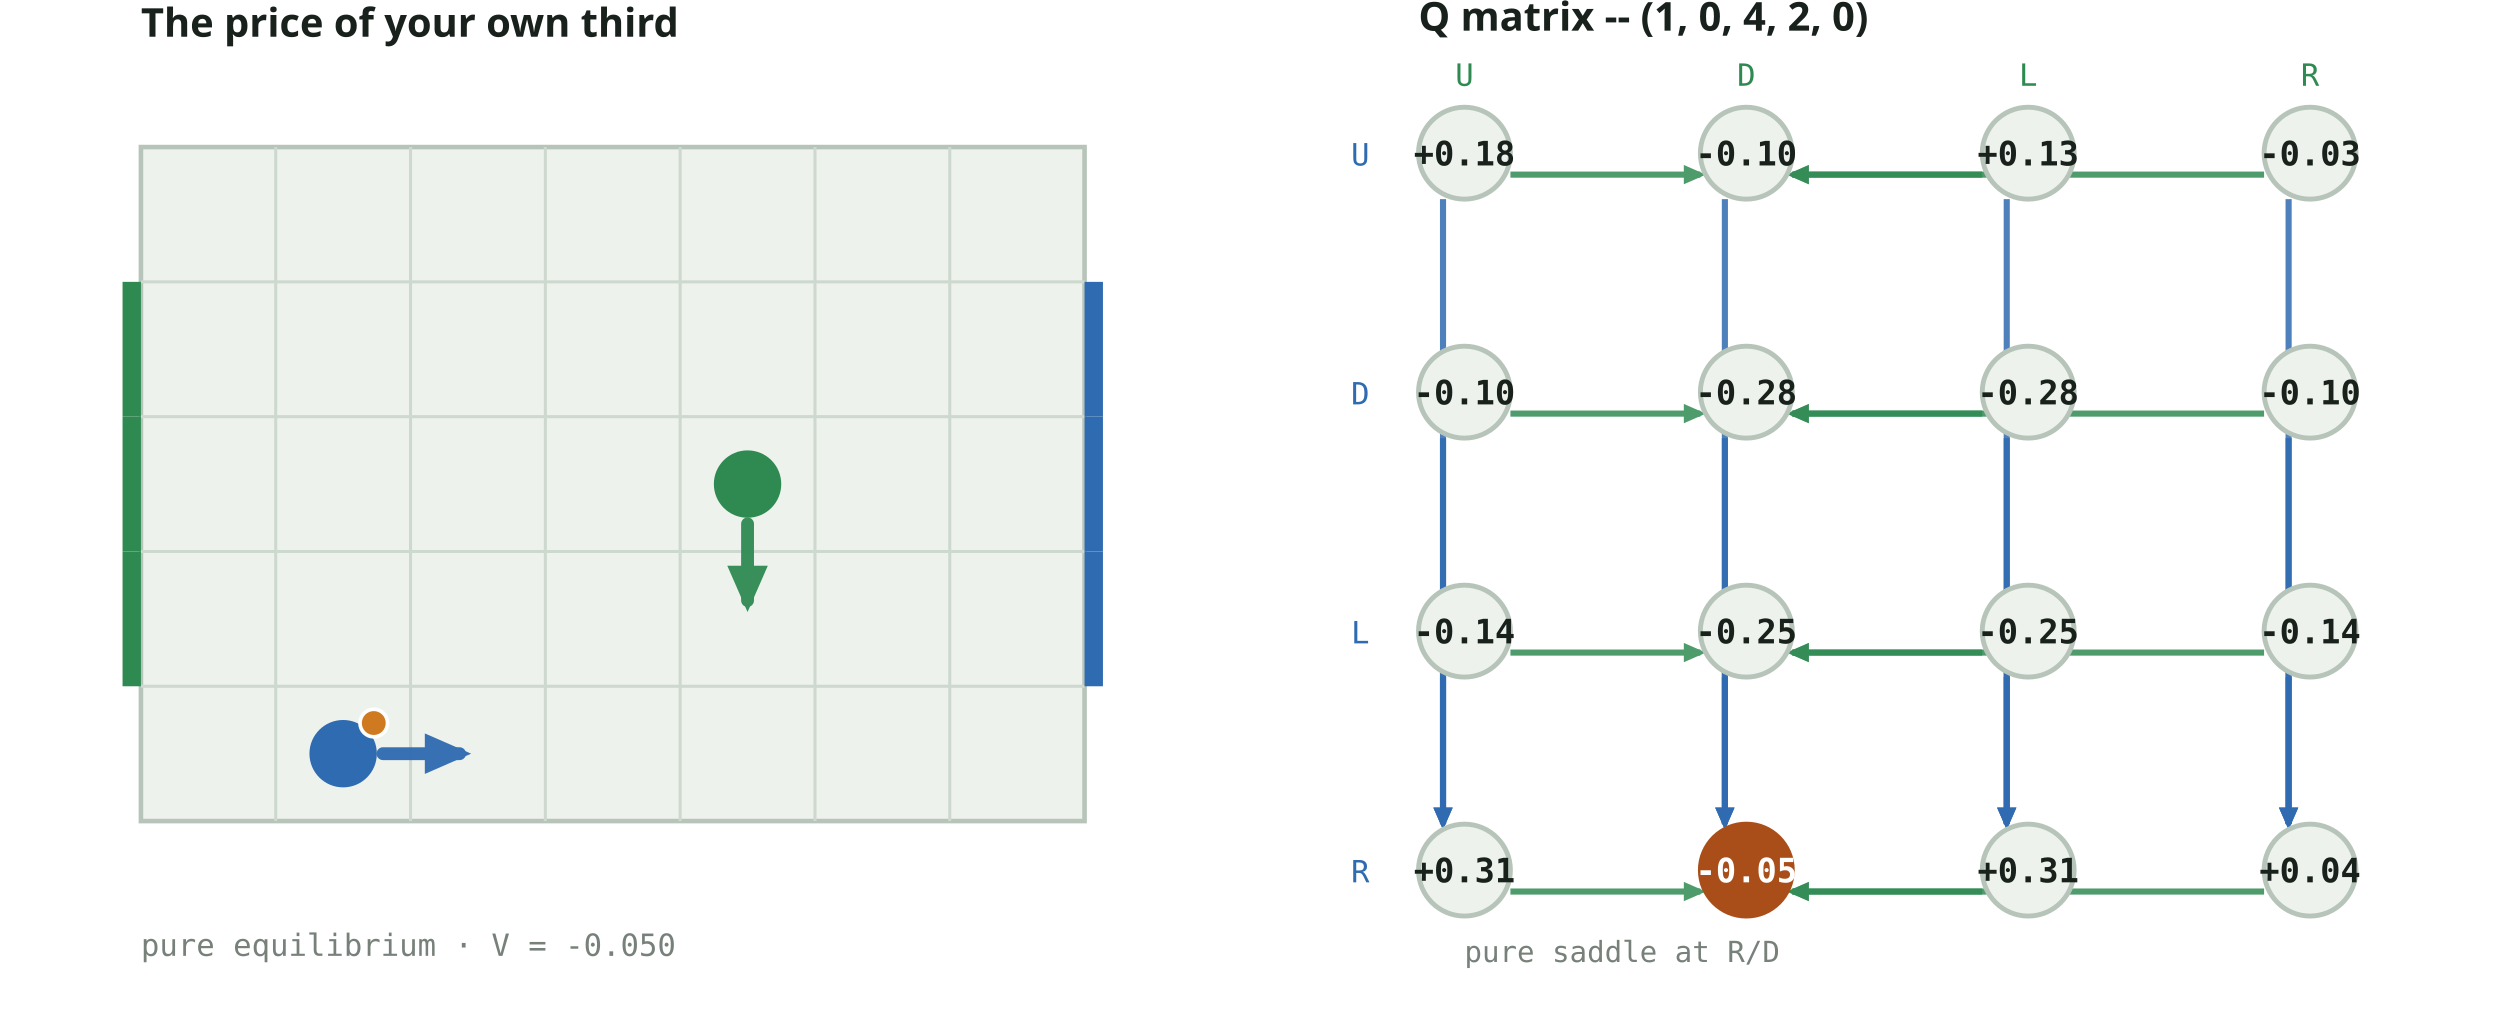
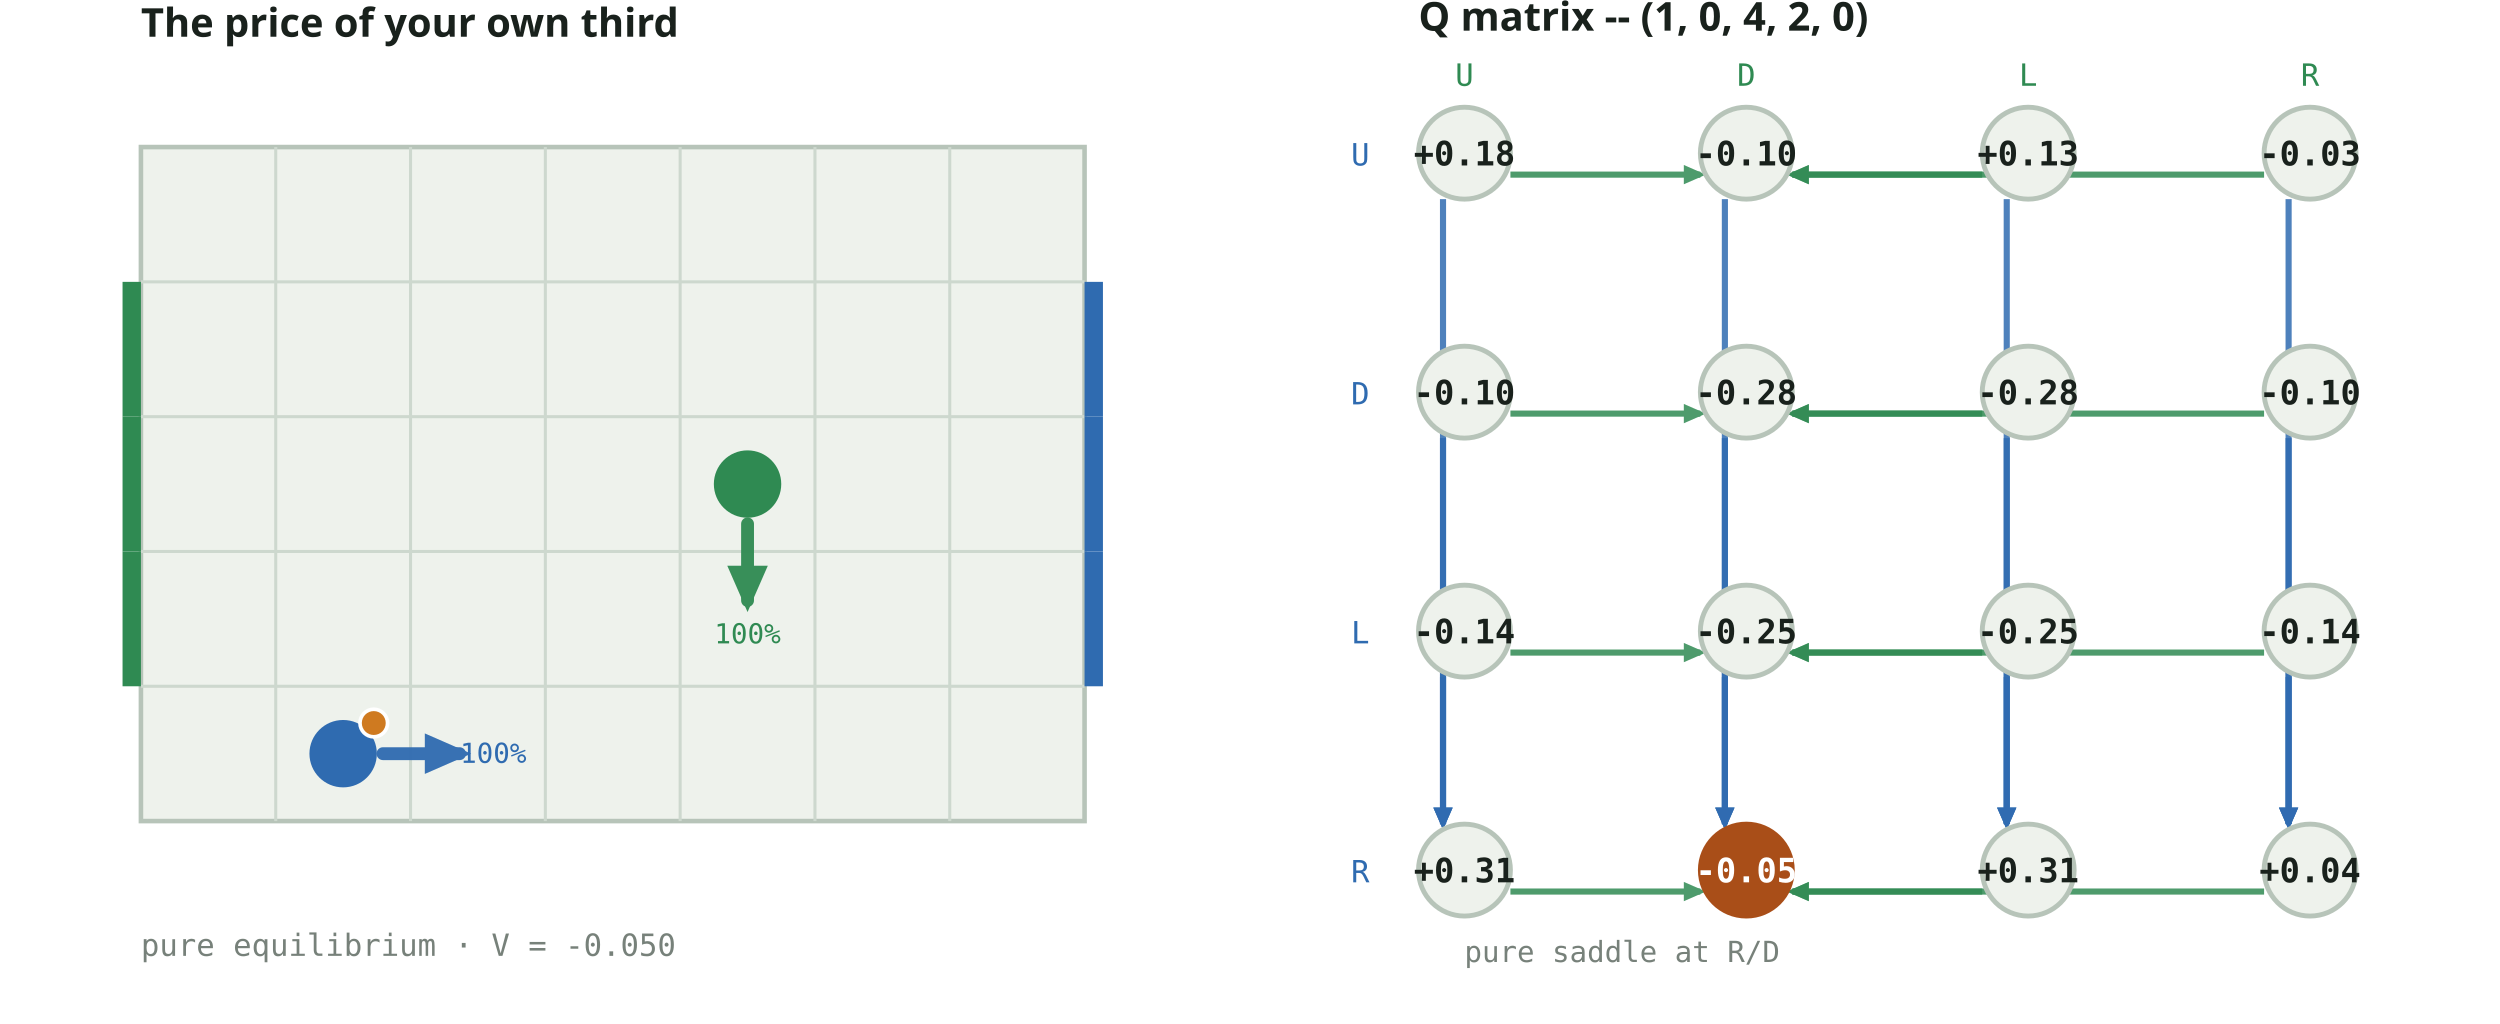
<svg xmlns="http://www.w3.org/2000/svg" viewBox="0 0 816 334" role="img" aria-label="panel">
  <g transform="translate(16.0 18.0)">
    <clipPath id="pnl0">
      <rect x="-16.0" y="-16.0" width="400.0" height="330.0" />
    </clipPath>
    <g clip-path="url(#pnl0)">
      <defs>
        <marker id="ah-2f6bb0" viewBox="0 0 8 8" refX="6" refY="4" markerWidth="3.6" markerHeight="3.6" orient="auto">
          <path d="M0 0.5 L8 4 L0 7.5 z" fill="var(--p0, #2f6bb0)" />
        </marker>
        <marker id="ah-2f8a52" viewBox="0 0 8 8" refX="6" refY="4" markerWidth="3.6" markerHeight="3.6" orient="auto">
          <path d="M0 0.5 L8 4 L0 7.5 z" fill="var(--p1, #2f8a52)" />
        </marker>
      </defs>
      <rect x="30" y="30" width="308" height="220" fill="var(--tint, #eef2ec)" stroke="var(--rule-strong, #b7c4b9)" stroke-width="1.5" />
      <line x1="74" y1="30" x2="74" y2="250" stroke="var(--rule, #cdd8ce)" stroke-width="1" />
      <line x1="118" y1="30" x2="118" y2="250" stroke="var(--rule, #cdd8ce)" stroke-width="1" />
      <line x1="162" y1="30" x2="162" y2="250" stroke="var(--rule, #cdd8ce)" stroke-width="1" />
      <line x1="206" y1="30" x2="206" y2="250" stroke="var(--rule, #cdd8ce)" stroke-width="1" />
      <line x1="250" y1="30" x2="250" y2="250" stroke="var(--rule, #cdd8ce)" stroke-width="1" />
      <line x1="294" y1="30" x2="294" y2="250" stroke="var(--rule, #cdd8ce)" stroke-width="1" />
      <line x1="30" y1="74" x2="338" y2="74" stroke="var(--rule, #cdd8ce)" stroke-width="1" />
      <line x1="30" y1="118" x2="338" y2="118" stroke="var(--rule, #cdd8ce)" stroke-width="1" />
      <line x1="30" y1="162" x2="338" y2="162" stroke="var(--rule, #cdd8ce)" stroke-width="1" />
      <line x1="30" y1="206" x2="338" y2="206" stroke="var(--rule, #cdd8ce)" stroke-width="1" />
      <rect x="24" y="162" width="6" height="44" fill="var(--p1, #2f8a52)" />
      <rect x="338" y="162" width="6" height="44" fill="var(--p0, #2f6bb0)" />
      <rect x="24" y="118" width="6" height="44" fill="var(--p1, #2f8a52)" />
      <rect x="338" y="118" width="6" height="44" fill="var(--p0, #2f6bb0)" />
      <rect x="24" y="74" width="6" height="44" fill="var(--p1, #2f8a52)" />
      <rect x="338" y="74" width="6" height="44" fill="var(--p0, #2f6bb0)" />
      <circle cx="96.0" cy="228.0" r="11" fill="var(--p0, #2f6bb0)" />
      <circle cx="228.0" cy="140.0" r="11" fill="var(--p1, #2f8a52)" />
      <circle cx="106.0" cy="218.0" r="4.5" fill="var(--ball, #cf7a20)" stroke="var(--paper, #ffffff)" stroke-width="1.2" />
      <line x1="109.0" y1="228.0" x2="134.0" y2="228.0" stroke="var(--p0, #2f6bb0)" stroke-width="4.2" stroke-linecap="round" opacity="0.95" marker-end="url(#ah-2f6bb0)" />
+       <text x="145.0" y="231.0" text-anchor="middle" font-family="ui-monospace,monospace" font-size="9" fill="var(--p0, #2f6bb0)">100%</text>
      <line x1="228.0" y1="153.0" x2="228.0" y2="178.0" stroke="var(--p1, #2f8a52)" stroke-width="4.2" stroke-linecap="round" opacity="0.95" marker-end="url(#ah-2f8a52)" />
+       <text x="228.0" y="192.0" text-anchor="middle" font-family="ui-monospace,monospace" font-size="9" fill="var(--p1, #2f8a52)">100%</text>
      <text x="30" y="294" font-family="ui-monospace,monospace" font-size="10" fill="var(--ink-faint, #77817a)">pure equilibrium · V = -0.050</text>
      <text x="30" y="-6" font-family="Barlow Semi Condensed,sans-serif" font-weight="600" font-size="13" fill="var(--ink, #19211c)">The price of your own third</text>
    </g>
  </g>
  <g transform="translate(432.0 16.0)">
    <clipPath id="pnl1">
      <rect x="-16.0" y="-16.0" width="400.0" height="334.0" />
    </clipPath>
    <g clip-path="url(#pnl1)">
      <text x="31" y="-6" font-family="Barlow Semi Condensed,sans-serif" font-weight="600" font-size="13" fill="var(--ink, #19211c)">Q matrix -- (1, 0, 4, 2, 0)</text>
      <defs>
        <marker id="ah-2f6bb0" viewBox="0 0 8 8" refX="6" refY="4" markerWidth="3.6" markerHeight="3.6" orient="auto">
          <path d="M0 0.5 L8 4 L0 7.5 z" fill="var(--p0, #2f6bb0)" />
        </marker>
        <marker id="ah-2f8a52" viewBox="0 0 8 8" refX="6" refY="4" markerWidth="3.6" markerHeight="3.6" orient="auto">
          <path d="M0 0.5 L8 4 L0 7.5 z" fill="var(--p1, #2f8a52)" />
        </marker>
      </defs>
      <text x="46" y="12" text-anchor="middle" font-family="ui-monospace,monospace" font-size="10" fill="var(--p1, #2f8a52)">U</text>
      <text x="138" y="12" text-anchor="middle" font-family="ui-monospace,monospace" font-size="10" fill="var(--p1, #2f8a52)">D</text>
      <text x="230" y="12" text-anchor="middle" font-family="ui-monospace,monospace" font-size="10" fill="var(--p1, #2f8a52)">L</text>
      <text x="322" y="12" text-anchor="middle" font-family="ui-monospace,monospace" font-size="10" fill="var(--p1, #2f8a52)">R</text>
      <text x="12" y="38" text-anchor="middle" font-family="ui-monospace,monospace" font-size="10" fill="var(--p0, #2f6bb0)">U</text>
      <text x="12" y="116" text-anchor="middle" font-family="ui-monospace,monospace" font-size="10" fill="var(--p0, #2f6bb0)">D</text>
      <text x="12" y="194" text-anchor="middle" font-family="ui-monospace,monospace" font-size="10" fill="var(--p0, #2f6bb0)">L</text>
      <text x="12" y="272" text-anchor="middle" font-family="ui-monospace,monospace" font-size="10" fill="var(--p0, #2f6bb0)">R</text>
      <line x1="39.0" y1="49.0" x2="39.0" y2="253.0" stroke="var(--p0, #2f6bb0)" stroke-width="2" marker-end="url(#ah-2f6bb0)" opacity=".85" />
      <line x1="39.0" y1="127.0" x2="39.0" y2="253.0" stroke="var(--p0, #2f6bb0)" stroke-width="2" marker-end="url(#ah-2f6bb0)" opacity=".85" />
      <line x1="39.0" y1="205.0" x2="39.0" y2="253.0" stroke="var(--p0, #2f6bb0)" stroke-width="2" marker-end="url(#ah-2f6bb0)" opacity=".85" />
      <line x1="131.0" y1="49.0" x2="131.0" y2="253.0" stroke="var(--p0, #2f6bb0)" stroke-width="2" marker-end="url(#ah-2f6bb0)" opacity=".85" />
      <line x1="131.0" y1="127.0" x2="131.0" y2="253.0" stroke="var(--p0, #2f6bb0)" stroke-width="2" marker-end="url(#ah-2f6bb0)" opacity=".85" />
      <line x1="131.0" y1="205.0" x2="131.0" y2="253.0" stroke="var(--p0, #2f6bb0)" stroke-width="2" marker-end="url(#ah-2f6bb0)" opacity=".85" />
      <line x1="223.0" y1="49.0" x2="223.0" y2="253.0" stroke="var(--p0, #2f6bb0)" stroke-width="2" marker-end="url(#ah-2f6bb0)" opacity=".85" />
      <line x1="223.0" y1="127.0" x2="223.0" y2="253.0" stroke="var(--p0, #2f6bb0)" stroke-width="2" marker-end="url(#ah-2f6bb0)" opacity=".85" />
      <line x1="223.0" y1="205.0" x2="223.0" y2="253.0" stroke="var(--p0, #2f6bb0)" stroke-width="2" marker-end="url(#ah-2f6bb0)" opacity=".85" />
      <line x1="315.0" y1="49.0" x2="315.0" y2="253.0" stroke="var(--p0, #2f6bb0)" stroke-width="2" marker-end="url(#ah-2f6bb0)" opacity=".85" />
      <line x1="315.0" y1="127.0" x2="315.0" y2="253.0" stroke="var(--p0, #2f6bb0)" stroke-width="2" marker-end="url(#ah-2f6bb0)" opacity=".85" />
      <line x1="315.0" y1="205.0" x2="315.0" y2="253.0" stroke="var(--p0, #2f6bb0)" stroke-width="2" marker-end="url(#ah-2f6bb0)" opacity=".85" />
      <line x1="61.0" y1="41.0" x2="123.0" y2="41.0" stroke="var(--p1, #2f8a52)" stroke-width="2" marker-end="url(#ah-2f8a52)" opacity=".85" />
      <line x1="215.0" y1="41.0" x2="153.0" y2="41.0" stroke="var(--p1, #2f8a52)" stroke-width="2" marker-end="url(#ah-2f8a52)" opacity=".85" />
      <line x1="307.0" y1="41.0" x2="153.0" y2="41.0" stroke="var(--p1, #2f8a52)" stroke-width="2" marker-end="url(#ah-2f8a52)" opacity=".85" />
      <line x1="61.0" y1="119.0" x2="123.0" y2="119.0" stroke="var(--p1, #2f8a52)" stroke-width="2" marker-end="url(#ah-2f8a52)" opacity=".85" />
      <line x1="215.0" y1="119.0" x2="153.0" y2="119.0" stroke="var(--p1, #2f8a52)" stroke-width="2" marker-end="url(#ah-2f8a52)" opacity=".85" />
      <line x1="307.0" y1="119.0" x2="153.0" y2="119.0" stroke="var(--p1, #2f8a52)" stroke-width="2" marker-end="url(#ah-2f8a52)" opacity=".85" />
      <line x1="61.0" y1="197.0" x2="123.0" y2="197.0" stroke="var(--p1, #2f8a52)" stroke-width="2" marker-end="url(#ah-2f8a52)" opacity=".85" />
      <line x1="215.0" y1="197.0" x2="153.0" y2="197.0" stroke="var(--p1, #2f8a52)" stroke-width="2" marker-end="url(#ah-2f8a52)" opacity=".85" />
      <line x1="307.0" y1="197.0" x2="153.0" y2="197.0" stroke="var(--p1, #2f8a52)" stroke-width="2" marker-end="url(#ah-2f8a52)" opacity=".85" />
      <line x1="61.0" y1="275.0" x2="123.0" y2="275.0" stroke="var(--p1, #2f8a52)" stroke-width="2" marker-end="url(#ah-2f8a52)" opacity=".85" />
      <line x1="215.0" y1="275.0" x2="153.0" y2="275.0" stroke="var(--p1, #2f8a52)" stroke-width="2" marker-end="url(#ah-2f8a52)" opacity=".85" />
      <line x1="307.0" y1="275.0" x2="153.0" y2="275.0" stroke="var(--p1, #2f8a52)" stroke-width="2" marker-end="url(#ah-2f8a52)" opacity=".85" />
      <circle cx="46.0" cy="34.0" r="15" fill="var(--tint, #eef2ec)" stroke="var(--rule-strong, #b7c4b9)" stroke-width="1.6" />
      <text x="46.0" y="38.0" text-anchor="middle" font-family="ui-monospace,monospace" font-weight="600" font-size="11" fill="var(--ink, #19211c)">+0.18</text>
      <circle cx="138.0" cy="34.0" r="15" fill="var(--tint, #eef2ec)" stroke="var(--rule-strong, #b7c4b9)" stroke-width="1.6" />
      <text x="138.0" y="38.0" text-anchor="middle" font-family="ui-monospace,monospace" font-weight="600" font-size="11" fill="var(--ink, #19211c)">-0.10</text>
      <circle cx="230.0" cy="34.0" r="15" fill="var(--tint, #eef2ec)" stroke="var(--rule-strong, #b7c4b9)" stroke-width="1.6" />
      <text x="230.0" y="38.0" text-anchor="middle" font-family="ui-monospace,monospace" font-weight="600" font-size="11" fill="var(--ink, #19211c)">+0.13</text>
      <circle cx="322.0" cy="34.0" r="15" fill="var(--tint, #eef2ec)" stroke="var(--rule-strong, #b7c4b9)" stroke-width="1.6" />
      <text x="322.0" y="38.0" text-anchor="middle" font-family="ui-monospace,monospace" font-weight="600" font-size="11" fill="var(--ink, #19211c)">-0.03</text>
      <circle cx="46.0" cy="112.0" r="15" fill="var(--tint, #eef2ec)" stroke="var(--rule-strong, #b7c4b9)" stroke-width="1.6" />
      <text x="46.0" y="116.0" text-anchor="middle" font-family="ui-monospace,monospace" font-weight="600" font-size="11" fill="var(--ink, #19211c)">-0.10</text>
      <circle cx="138.0" cy="112.0" r="15" fill="var(--tint, #eef2ec)" stroke="var(--rule-strong, #b7c4b9)" stroke-width="1.6" />
      <text x="138.0" y="116.0" text-anchor="middle" font-family="ui-monospace,monospace" font-weight="600" font-size="11" fill="var(--ink, #19211c)">-0.28</text>
      <circle cx="230.0" cy="112.0" r="15" fill="var(--tint, #eef2ec)" stroke="var(--rule-strong, #b7c4b9)" stroke-width="1.6" />
      <text x="230.0" y="116.0" text-anchor="middle" font-family="ui-monospace,monospace" font-weight="600" font-size="11" fill="var(--ink, #19211c)">-0.28</text>
      <circle cx="322.0" cy="112.0" r="15" fill="var(--tint, #eef2ec)" stroke="var(--rule-strong, #b7c4b9)" stroke-width="1.6" />
      <text x="322.0" y="116.0" text-anchor="middle" font-family="ui-monospace,monospace" font-weight="600" font-size="11" fill="var(--ink, #19211c)">-0.10</text>
      <circle cx="46.0" cy="190.0" r="15" fill="var(--tint, #eef2ec)" stroke="var(--rule-strong, #b7c4b9)" stroke-width="1.6" />
      <text x="46.0" y="194.0" text-anchor="middle" font-family="ui-monospace,monospace" font-weight="600" font-size="11" fill="var(--ink, #19211c)">-0.14</text>
      <circle cx="138.0" cy="190.0" r="15" fill="var(--tint, #eef2ec)" stroke="var(--rule-strong, #b7c4b9)" stroke-width="1.6" />
      <text x="138.0" y="194.0" text-anchor="middle" font-family="ui-monospace,monospace" font-weight="600" font-size="11" fill="var(--ink, #19211c)">-0.25</text>
      <circle cx="230.0" cy="190.0" r="15" fill="var(--tint, #eef2ec)" stroke="var(--rule-strong, #b7c4b9)" stroke-width="1.6" />
      <text x="230.0" y="194.0" text-anchor="middle" font-family="ui-monospace,monospace" font-weight="600" font-size="11" fill="var(--ink, #19211c)">-0.25</text>
      <circle cx="322.0" cy="190.0" r="15" fill="var(--tint, #eef2ec)" stroke="var(--rule-strong, #b7c4b9)" stroke-width="1.6" />
      <text x="322.0" y="194.0" text-anchor="middle" font-family="ui-monospace,monospace" font-weight="600" font-size="11" fill="var(--ink, #19211c)">-0.14</text>
      <circle cx="46.0" cy="268.0" r="15" fill="var(--tint, #eef2ec)" stroke="var(--rule-strong, #b7c4b9)" stroke-width="1.6" />
      <text x="46.0" y="272.0" text-anchor="middle" font-family="ui-monospace,monospace" font-weight="600" font-size="11" fill="var(--ink, #19211c)">+0.31</text>
      <circle cx="138.0" cy="268.0" r="15" fill="#a94e18" stroke="#a94e18" stroke-width="1.6" />
      <text x="138.0" y="272.0" text-anchor="middle" font-family="ui-monospace,monospace" font-weight="600" font-size="11" fill="var(--paper, #ffffff)">-0.05</text>
      <circle cx="230.0" cy="268.0" r="15" fill="var(--tint, #eef2ec)" stroke="var(--rule-strong, #b7c4b9)" stroke-width="1.6" />
      <text x="230.0" y="272.0" text-anchor="middle" font-family="ui-monospace,monospace" font-weight="600" font-size="11" fill="var(--ink, #19211c)">+0.31</text>
      <circle cx="322.0" cy="268.0" r="15" fill="var(--tint, #eef2ec)" stroke="var(--rule-strong, #b7c4b9)" stroke-width="1.6" />
      <text x="322.0" y="272.0" text-anchor="middle" font-family="ui-monospace,monospace" font-weight="600" font-size="11" fill="var(--ink, #19211c)">+0.04</text>
      <text x="46" y="298" font-family="ui-monospace,monospace" font-size="9.5" fill="var(--ink-faint, #77817a)">pure saddle at R/D</text>
    </g>
  </g>
</svg>
